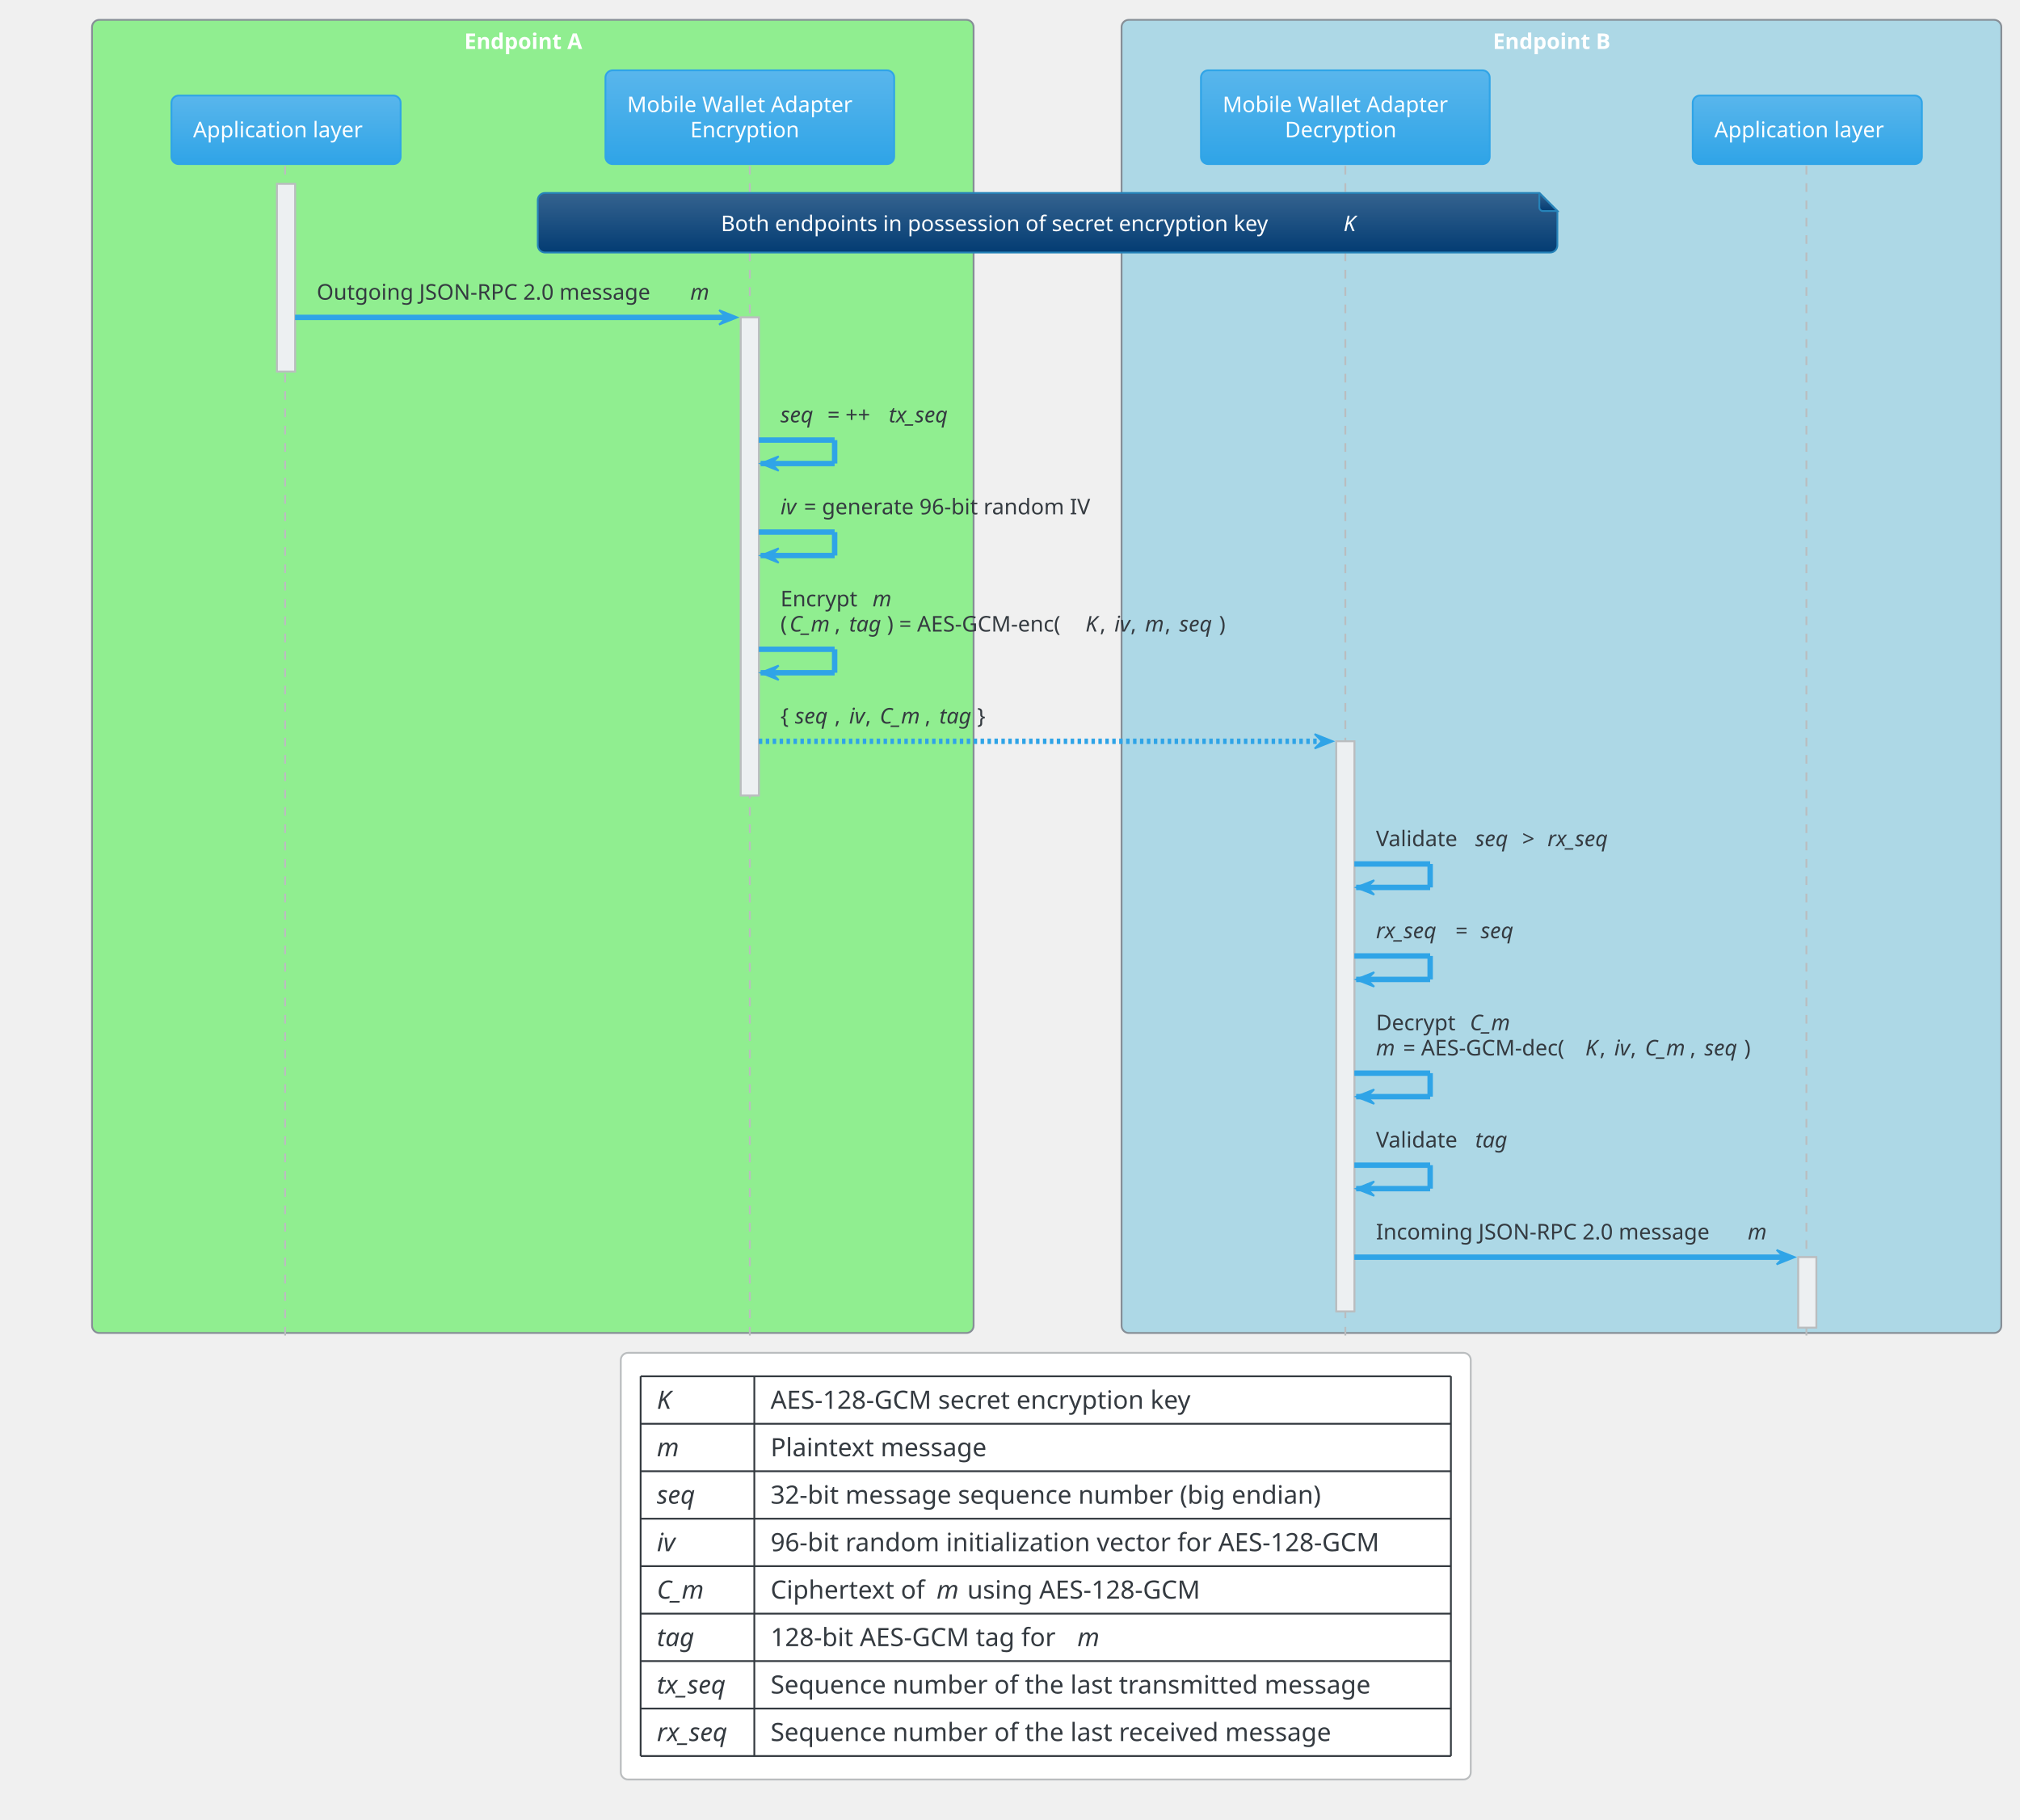
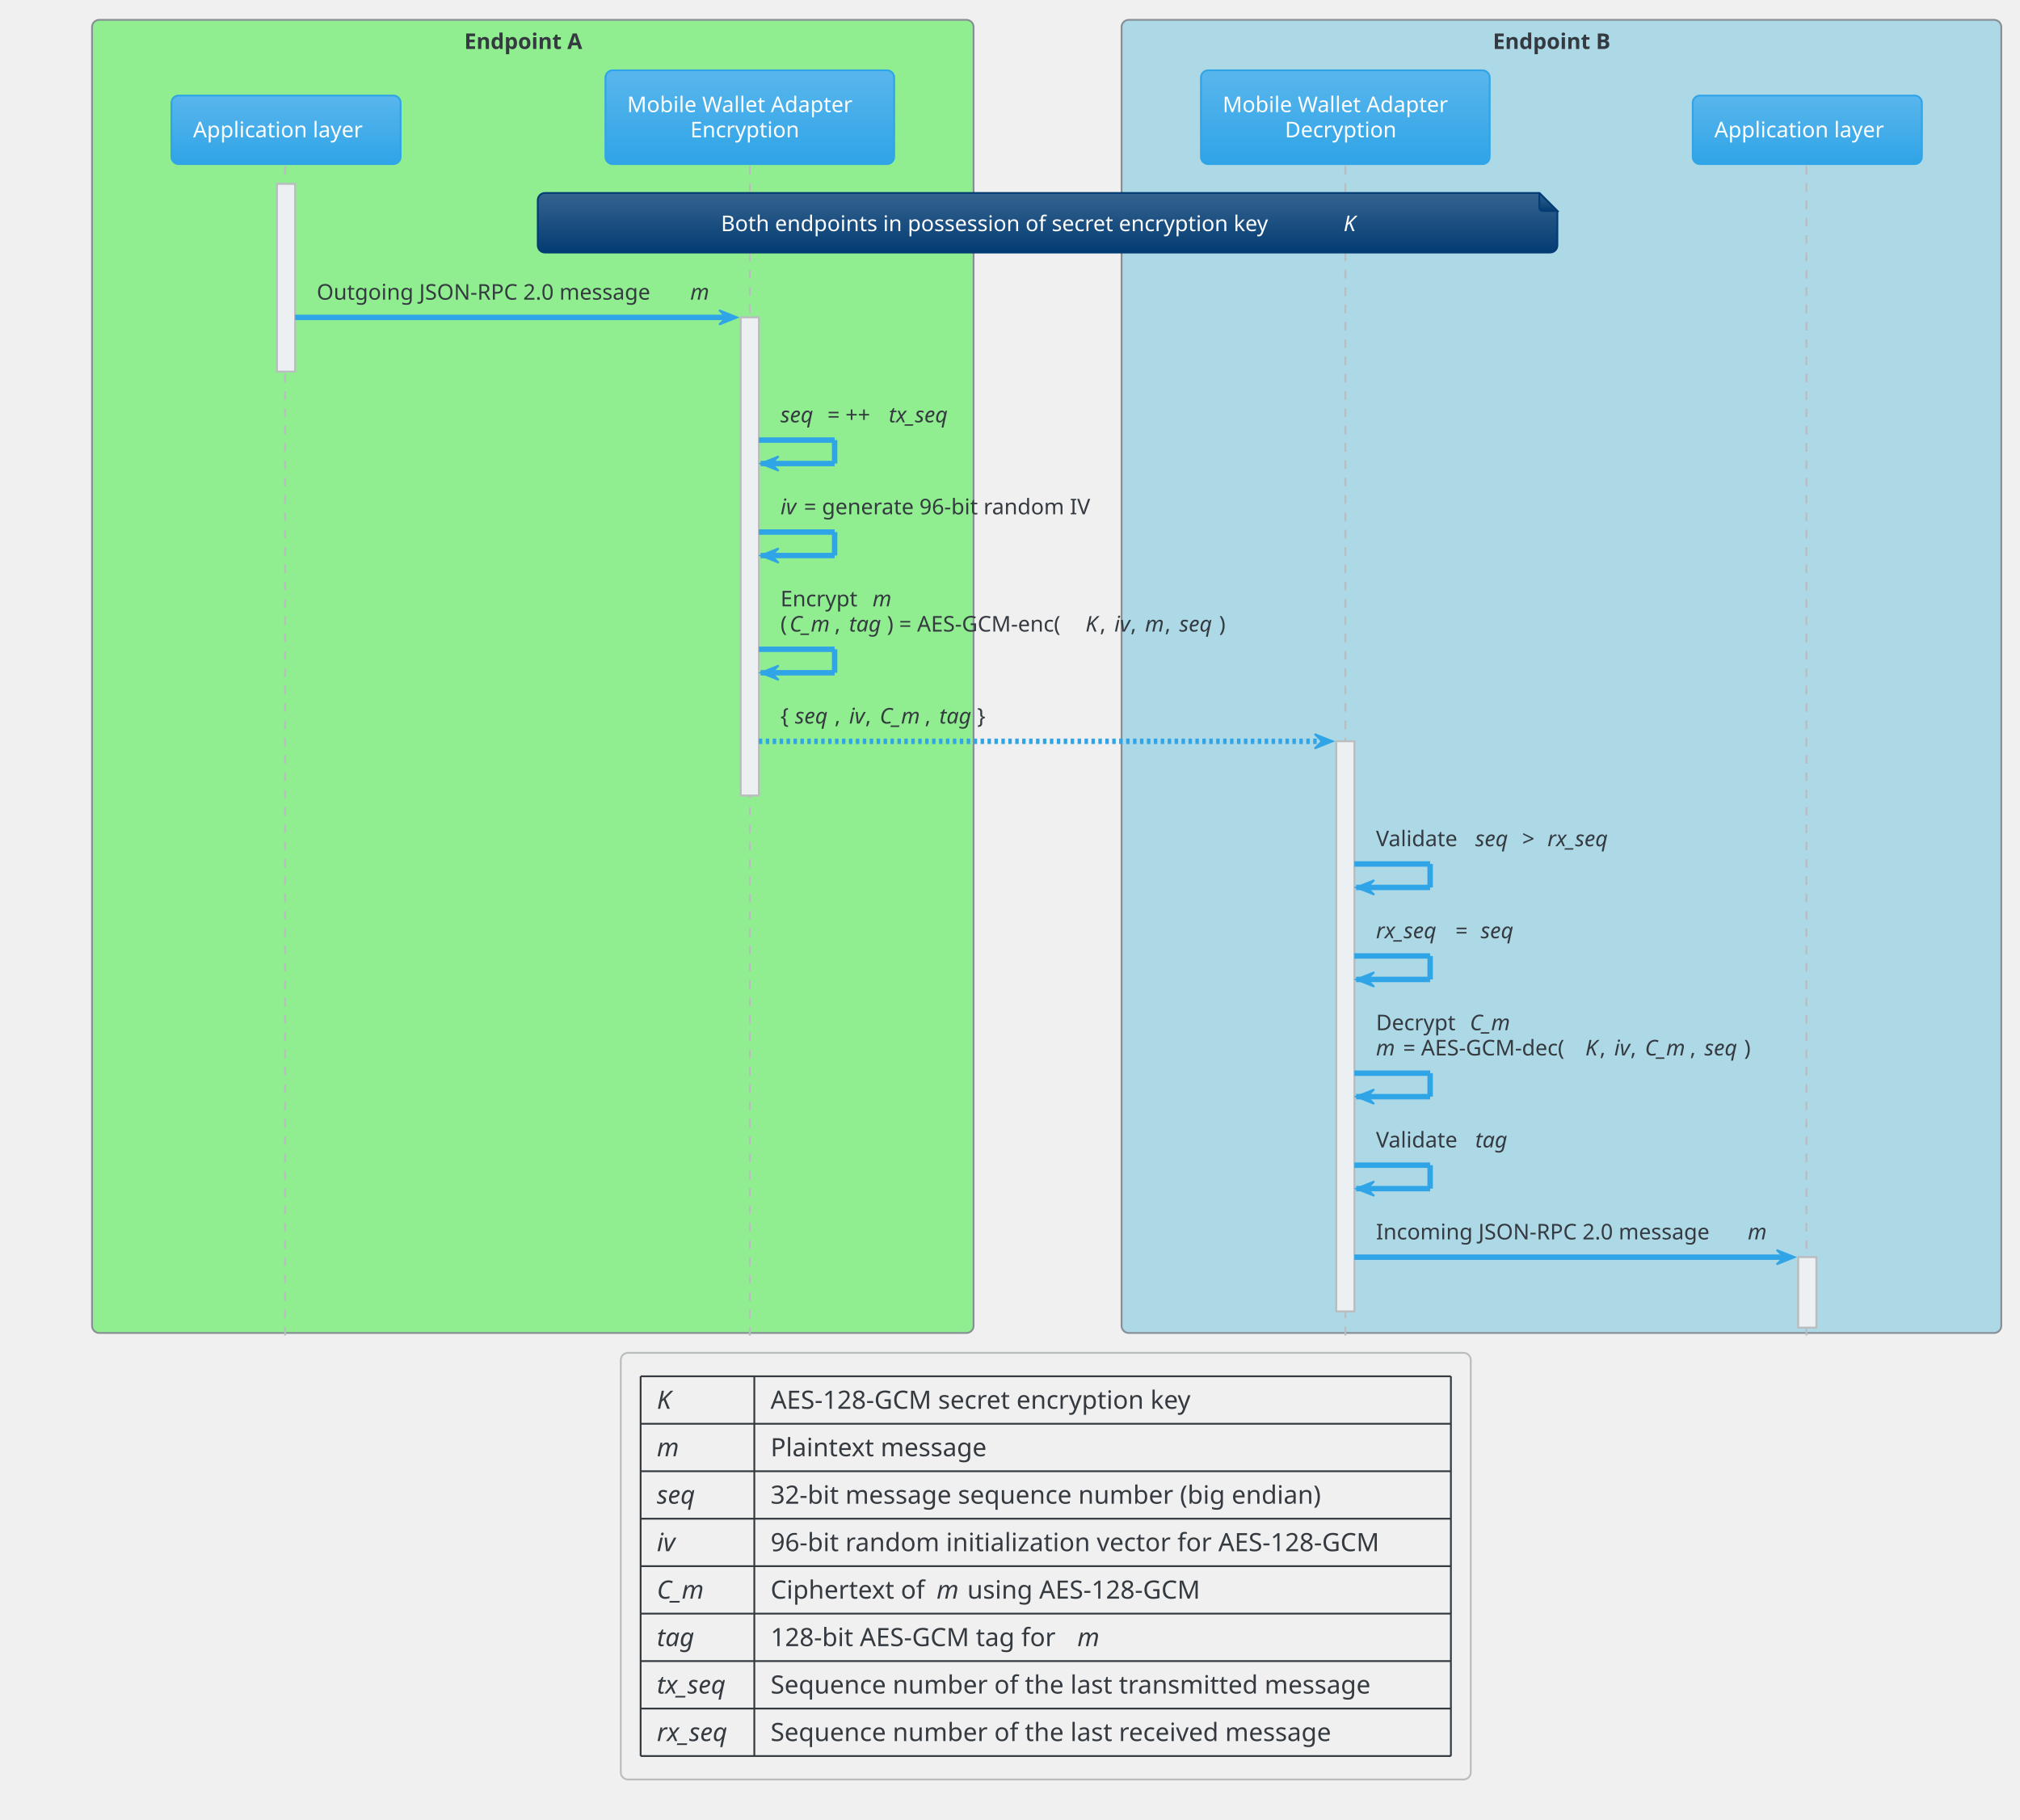
<svg xmlns="http://www.w3.org/2000/svg" contentStyleType="text/css" height="1050px" preserveAspectRatio="none" style="width:1166px;height:1050px;background:#FFFFFF;" version="1.1" viewBox="0 0 1166 1050" width="1166.667px" zoomAndPan="magnify">
  <defs>
    <linearGradient id="gt7tjc8oq6ub60" x1="50%" x2="50%" y1="0%" y2="100%">
      <stop offset="0%" stop-color="#59B6EC" />
      <stop offset="100%" stop-color="#2FA4E7" />
    </linearGradient>
    <linearGradient id="gt7tjc8oq6ub61" x1="50%" x2="50%" y1="0%" y2="100%">
      <stop offset="0%" stop-color="#35638F" />
      <stop offset="100%" stop-color="#033C73" />
    </linearGradient>
  </defs>
  <g>
    <rect fill="#90EE90" height="757.812" rx="4.167" ry="4.167" style="stroke:#868E96;stroke-width:1.042;" width="508.854" x="53.125" y="11.458" />
-     <text fill="#FFFFFF" font-family="&quot;Verdana&quot;" font-size="12.5" font-weight="bold" lengthAdjust="spacing" textLength="79.167" x="267.969" y="28.269">Endpoint A</text>
+     <text fill="#343A40" font-family="&quot;Verdana&quot;" font-size="12.5" font-weight="bold" lengthAdjust="spacing" textLength="79.167" x="267.969" y="28.269">Endpoint A</text>
    <rect fill="#ADD8E6" height="757.812" rx="4.167" ry="4.167" style="stroke:#868E96;stroke-width:1.042;" width="507.812" x="647.396" y="11.458" />
-     <text fill="#FFFFFF" font-family="&quot;Verdana&quot;" font-size="12.5" font-weight="bold" lengthAdjust="spacing" textLength="79.167" x="861.719" y="28.269">Endpoint B</text>
+     <text fill="#343A40" font-family="&quot;Verdana&quot;" font-size="12.5" font-weight="bold" lengthAdjust="spacing" textLength="79.167" x="861.719" y="28.269">Endpoint B</text>
    <rect fill="#EDF0F2" height="108.268" style="stroke:#BABDBF;stroke-width:1.042;" width="10.417" x="159.896" y="106.152" />
    <rect fill="#EDF0F2" height="275.879" style="stroke:#BABDBF;stroke-width:1.042;" width="10.417" x="427.604" y="183.171" />
    <rect fill="#EDF0F2" height="328.971" style="stroke:#BABDBF;stroke-width:1.042;" width="10.417" x="771.354" y="427.8" />
    <rect fill="#EDF0F2" height="40.625" style="stroke:#BABDBF;stroke-width:1.042;" width="10.417" x="1038.021" y="725.521" />
    <line style="stroke:#BABDBF;stroke-width:1.042;stroke-dasharray:5.0,5.0;" x1="164.583" x2="164.583" y1="95.736" y2="775.521" />
    <line style="stroke:#BABDBF;stroke-width:1.042;stroke-dasharray:5.0,5.0;" x1="432.812" x2="432.812" y1="95.736" y2="775.521" />
    <line style="stroke:#BABDBF;stroke-width:1.042;stroke-dasharray:5.0,5.0;" x1="776.562" x2="776.562" y1="95.736" y2="775.521" />
    <line style="stroke:#BABDBF;stroke-width:1.042;stroke-dasharray:5.0,5.0;" x1="1042.708" x2="1042.708" y1="95.736" y2="775.521" />
    <rect fill="url(#gt7tjc8oq6ub60)" height="39.551" rx="4.167" ry="4.167" style="stroke:#2FA4E7;stroke-width:1.042;" width="132.292" x="98.958" y="55.143" />
    <text fill="#FFFFFF" font-family="&quot;Verdana&quot;" font-size="12.5" lengthAdjust="spacing" textLength="107.292" x="111.458" y="79.246">Application layer</text>
    <rect fill="url(#gt7tjc8oq6ub60)" height="54.102" rx="4.167" ry="4.167" style="stroke:#2FA4E7;stroke-width:1.042;" width="166.667" x="349.479" y="40.592" />
    <text fill="#FFFFFF" font-family="&quot;Verdana&quot;" font-size="12.5" lengthAdjust="spacing" textLength="141.667" x="361.979" y="64.695">Mobile Wallet Adapter</text>
    <text fill="#FFFFFF" font-family="&quot;Verdana&quot;" font-size="12.5" lengthAdjust="spacing" textLength="68.75" x="398.438" y="79.246">Encryption</text>
    <rect fill="url(#gt7tjc8oq6ub60)" height="54.102" rx="4.167" ry="4.167" style="stroke:#2FA4E7;stroke-width:1.042;" width="166.667" x="693.229" y="40.592" />
    <text fill="#FFFFFF" font-family="&quot;Verdana&quot;" font-size="12.5" lengthAdjust="spacing" textLength="141.667" x="705.729" y="64.695">Mobile Wallet Adapter</text>
    <text fill="#FFFFFF" font-family="&quot;Verdana&quot;" font-size="12.5" lengthAdjust="spacing" textLength="69.792" x="741.667" y="79.246">Decryption</text>
    <rect fill="url(#gt7tjc8oq6ub60)" height="39.551" rx="4.167" ry="4.167" style="stroke:#2FA4E7;stroke-width:1.042;" width="132.292" x="977.083" y="55.143" />
    <text fill="#FFFFFF" font-family="&quot;Verdana&quot;" font-size="12.5" lengthAdjust="spacing" textLength="107.292" x="989.583" y="79.246">Application layer</text>
    <rect fill="#EDF0F2" height="108.268" style="stroke:#BABDBF;stroke-width:1.042;" width="10.417" x="159.896" y="106.152" />
    <rect fill="#EDF0F2" height="275.879" style="stroke:#BABDBF;stroke-width:1.042;" width="10.417" x="427.604" y="183.171" />
    <rect fill="#EDF0F2" height="328.971" style="stroke:#BABDBF;stroke-width:1.042;" width="10.417" x="771.354" y="427.8" />
    <rect fill="#EDF0F2" height="40.625" style="stroke:#BABDBF;stroke-width:1.042;" width="10.417" x="1038.021" y="725.521" />
-     <path d="M310.417,115.527 L310.417,141.569 A4.167,4.167 0 0 0 314.583,145.736 L894.792,145.736 A4.167,4.167 0 0 0 898.958,141.569 L898.958,121.777 L888.542,111.361 L314.583,111.361 A4.167,4.167 0 0 0 310.417,115.527 " fill="url(#gt7tjc8oq6ub61)" style="stroke:#2683B9;stroke-width:1.042;" />
-     <path d="M888.542,111.361 L888.542,119.694 A2.083,2.083 0 0 0 890.625,121.777 L898.958,121.777 L888.542,111.361 " fill="url(#gt7tjc8oq6ub61)" style="stroke:#2683B9;stroke-width:1.042;" />
+     <path d="M310.417,115.527 L310.417,141.569 A4.167,4.167 0 0 0 314.583,145.736 L894.792,145.736 A4.167,4.167 0 0 0 898.958,141.569 L898.958,121.777 L888.542,111.361 L314.583,111.361 A4.167,4.167 0 0 0 310.417,115.527 " fill="url(#gt7tjc8oq6ub61)" style="stroke:#033C73;stroke-width:1.042;" />
+     <path d="M888.542,111.361 L888.542,119.694 A2.083,2.083 0 0 0 890.625,121.777 L898.958,121.777 L888.542,111.361 " fill="url(#gt7tjc8oq6ub61)" style="stroke:#033C73;stroke-width:1.042;" />
    <text fill="#FFFFFF" font-family="&quot;Verdana&quot;" font-size="12.5" lengthAdjust="spacing" textLength="355.208" x="416.146" y="133.38">Both endpoints in possession of secret encryption key</text>
    <text fill="#FFFFFF" font-family="&quot;Verdana&quot;" font-size="12.5" font-style="italic" lengthAdjust="spacing" textLength="8.333" x="775.521" y="133.38">K</text>
    <polygon fill="#2FA4E7" points="415.104,179.004,425.521,183.171,415.104,187.337,419.271,183.171" style="stroke:#2FA4E7;stroke-width:1.042;" />
    <line style="stroke:#2FA4E7;stroke-width:3.125;" x1="170.312" x2="421.354" y1="183.171" y2="183.171" />
    <text fill="#343A40" font-family="&quot;Verdana&quot;" font-size="12.5" lengthAdjust="spacing" textLength="211.458" x="182.812" y="172.931">Outgoing JSON-RPC 2.0 message</text>
    <text fill="#343A40" font-family="&quot;Verdana&quot;" font-size="12.5" font-style="italic" lengthAdjust="spacing" textLength="11.458" x="398.438" y="172.931">m</text>
    <line style="stroke:#2FA4E7;stroke-width:3.125;" x1="438.021" x2="481.771" y1="253.971" y2="253.971" />
    <line style="stroke:#2FA4E7;stroke-width:3.125;" x1="481.771" x2="481.771" y1="253.971" y2="267.513" />
    <line style="stroke:#2FA4E7;stroke-width:3.125;" x1="439.062" x2="481.771" y1="267.513" y2="267.513" />
    <polygon fill="#2FA4E7" points="449.479,263.346,439.062,267.513,449.479,271.68,445.312,267.513" style="stroke:#2FA4E7;stroke-width:1.042;" />
    <text fill="#343A40" font-family="&quot;Verdana&quot;" font-size="12.5" font-style="italic" lengthAdjust="spacing" textLength="22.917" x="450.521" y="243.732">seq</text>
    <text fill="#343A40" font-family="&quot;Verdana&quot;" font-size="12.5" lengthAdjust="spacing" textLength="35.417" x="477.604" y="243.732">= ++</text>
    <text fill="#343A40" font-family="&quot;Verdana&quot;" font-size="12.5" font-style="italic" lengthAdjust="spacing" textLength="41.667" x="513.021" y="243.732">tx_seq</text>
    <line style="stroke:#2FA4E7;stroke-width:3.125;" x1="438.021" x2="481.771" y1="307.064" y2="307.064" />
    <line style="stroke:#2FA4E7;stroke-width:3.125;" x1="481.771" x2="481.771" y1="307.064" y2="320.606" />
    <line style="stroke:#2FA4E7;stroke-width:3.125;" x1="439.062" x2="481.771" y1="320.606" y2="320.606" />
    <polygon fill="#2FA4E7" points="449.479,316.439,439.062,320.606,449.479,324.772,445.312,320.606" style="stroke:#2FA4E7;stroke-width:1.042;" />
    <text fill="#343A40" font-family="&quot;Verdana&quot;" font-size="12.5" font-style="italic" lengthAdjust="spacing" textLength="9.375" x="450.521" y="296.824">iv</text>
    <text fill="#343A40" font-family="&quot;Verdana&quot;" font-size="12.5" lengthAdjust="spacing" textLength="186.458" x="464.062" y="296.824">= generate 96-bit random IV</text>
    <line style="stroke:#2FA4E7;stroke-width:3.125;" x1="438.021" x2="481.771" y1="374.707" y2="374.707" />
    <line style="stroke:#2FA4E7;stroke-width:3.125;" x1="481.771" x2="481.771" y1="374.707" y2="388.249" />
    <line style="stroke:#2FA4E7;stroke-width:3.125;" x1="439.062" x2="481.771" y1="388.249" y2="388.249" />
    <polygon fill="#2FA4E7" points="449.479,384.082,439.062,388.249,449.479,392.415,445.312,388.249" style="stroke:#2FA4E7;stroke-width:1.042;" />
    <text fill="#343A40" font-family="&quot;Verdana&quot;" font-size="12.5" lengthAdjust="spacing" textLength="48.958" x="450.521" y="349.917">Encrypt</text>
    <text fill="#343A40" font-family="&quot;Verdana&quot;" font-size="12.5" font-style="italic" lengthAdjust="spacing" textLength="11.458" x="503.646" y="349.917">m</text>
    <text fill="#343A40" font-family="&quot;Verdana&quot;" font-size="12.5" lengthAdjust="spacing" textLength="5.208" x="450.521" y="364.467">(</text>
    <text fill="#343A40" font-family="&quot;Verdana&quot;" font-size="12.5" font-style="italic" lengthAdjust="spacing" textLength="26.042" x="455.729" y="364.467">C_m</text>
    <text fill="#343A40" font-family="&quot;Verdana&quot;" font-size="12.5" lengthAdjust="spacing" textLength="4.167" x="481.771" y="364.467">,</text>
    <text fill="#343A40" font-family="&quot;Verdana&quot;" font-size="12.5" font-style="italic" lengthAdjust="spacing" textLength="21.875" x="490.104" y="364.467">tag</text>
    <text fill="#343A40" font-family="&quot;Verdana&quot;" font-size="12.5" lengthAdjust="spacing" textLength="114.583" x="511.979" y="364.467">) = AES-GCM-enc(</text>
    <text fill="#343A40" font-family="&quot;Verdana&quot;" font-size="12.5" font-style="italic" lengthAdjust="spacing" textLength="8.333" x="626.562" y="364.467">K</text>
    <text fill="#343A40" font-family="&quot;Verdana&quot;" font-size="12.5" lengthAdjust="spacing" textLength="4.167" x="634.896" y="364.467">,</text>
    <text fill="#343A40" font-family="&quot;Verdana&quot;" font-size="12.5" font-style="italic" lengthAdjust="spacing" textLength="9.375" x="643.229" y="364.467">iv</text>
    <text fill="#343A40" font-family="&quot;Verdana&quot;" font-size="12.5" lengthAdjust="spacing" textLength="4.167" x="652.604" y="364.467">,</text>
    <text fill="#343A40" font-family="&quot;Verdana&quot;" font-size="12.5" font-style="italic" lengthAdjust="spacing" textLength="11.458" x="660.938" y="364.467">m</text>
    <text fill="#343A40" font-family="&quot;Verdana&quot;" font-size="12.5" lengthAdjust="spacing" textLength="4.167" x="672.396" y="364.467">,</text>
    <text fill="#343A40" font-family="&quot;Verdana&quot;" font-size="12.5" font-style="italic" lengthAdjust="spacing" textLength="22.917" x="680.729" y="364.467">seq</text>
    <text fill="#343A40" font-family="&quot;Verdana&quot;" font-size="12.5" lengthAdjust="spacing" textLength="5.208" x="703.646" y="364.467">)</text>
    <polygon fill="#2FA4E7" points="758.854,423.633,769.271,427.8,758.854,431.966,763.021,427.8" style="stroke:#2FA4E7;stroke-width:1.042;" />
    <line style="stroke:#2FA4E7;stroke-width:3.125;stroke-dasharray:2.0,2.0;" x1="438.021" x2="765.104" y1="427.8" y2="427.8" />
    <text fill="#343A40" font-family="&quot;Verdana&quot;" font-size="12.5" lengthAdjust="spacing" textLength="8.333" x="450.521" y="417.56">{</text>
    <text fill="#343A40" font-family="&quot;Verdana&quot;" font-size="12.5" font-style="italic" lengthAdjust="spacing" textLength="22.917" x="458.854" y="417.56">seq</text>
    <text fill="#343A40" font-family="&quot;Verdana&quot;" font-size="12.5" lengthAdjust="spacing" textLength="4.167" x="481.771" y="417.56">,</text>
    <text fill="#343A40" font-family="&quot;Verdana&quot;" font-size="12.5" font-style="italic" lengthAdjust="spacing" textLength="9.375" x="490.104" y="417.56">iv</text>
    <text fill="#343A40" font-family="&quot;Verdana&quot;" font-size="12.5" lengthAdjust="spacing" textLength="4.167" x="499.479" y="417.56">,</text>
    <text fill="#343A40" font-family="&quot;Verdana&quot;" font-size="12.5" font-style="italic" lengthAdjust="spacing" textLength="26.042" x="507.812" y="417.56">C_m</text>
    <text fill="#343A40" font-family="&quot;Verdana&quot;" font-size="12.5" lengthAdjust="spacing" textLength="4.167" x="533.854" y="417.56">,</text>
    <text fill="#343A40" font-family="&quot;Verdana&quot;" font-size="12.5" font-style="italic" lengthAdjust="spacing" textLength="21.875" x="542.188" y="417.56">tag</text>
    <text fill="#343A40" font-family="&quot;Verdana&quot;" font-size="12.5" lengthAdjust="spacing" textLength="8.333" x="564.062" y="417.56">}</text>
    <line style="stroke:#2FA4E7;stroke-width:3.125;" x1="781.771" x2="825.521" y1="498.6" y2="498.6" />
    <line style="stroke:#2FA4E7;stroke-width:3.125;" x1="825.521" x2="825.521" y1="498.6" y2="512.142" />
    <line style="stroke:#2FA4E7;stroke-width:3.125;" x1="782.812" x2="825.521" y1="512.142" y2="512.142" />
    <polygon fill="#2FA4E7" points="793.229,507.975,782.812,512.142,793.229,516.309,789.062,512.142" style="stroke:#2FA4E7;stroke-width:1.042;" />
    <text fill="#343A40" font-family="&quot;Verdana&quot;" font-size="12.5" lengthAdjust="spacing" textLength="53.125" x="794.271" y="488.361">Validate</text>
    <text fill="#343A40" font-family="&quot;Verdana&quot;" font-size="12.5" font-style="italic" lengthAdjust="spacing" textLength="22.917" x="851.562" y="488.361">seq</text>
    <text fill="#343A40" font-family="&quot;Verdana&quot;" font-size="12.5" lengthAdjust="spacing" textLength="10.417" x="878.646" y="488.361">&gt;</text>
    <text fill="#343A40" font-family="&quot;Verdana&quot;" font-size="12.5" font-style="italic" lengthAdjust="spacing" textLength="41.667" x="893.229" y="488.361">rx_seq</text>
    <line style="stroke:#2FA4E7;stroke-width:3.125;" x1="781.771" x2="825.521" y1="551.693" y2="551.693" />
    <line style="stroke:#2FA4E7;stroke-width:3.125;" x1="825.521" x2="825.521" y1="551.693" y2="565.234" />
    <line style="stroke:#2FA4E7;stroke-width:3.125;" x1="782.812" x2="825.521" y1="565.234" y2="565.234" />
    <polygon fill="#2FA4E7" points="793.229,561.068,782.812,565.234,793.229,569.401,789.062,565.234" style="stroke:#2FA4E7;stroke-width:1.042;" />
    <text fill="#343A40" font-family="&quot;Verdana&quot;" font-size="12.5" font-style="italic" lengthAdjust="spacing" textLength="41.667" x="794.271" y="541.453">rx_seq</text>
    <text fill="#343A40" font-family="&quot;Verdana&quot;" font-size="12.5" lengthAdjust="spacing" textLength="10.417" x="840.104" y="541.453">=</text>
    <text fill="#343A40" font-family="&quot;Verdana&quot;" font-size="12.5" font-style="italic" lengthAdjust="spacing" textLength="22.917" x="854.688" y="541.453">seq</text>
    <line style="stroke:#2FA4E7;stroke-width:3.125;" x1="781.771" x2="825.521" y1="619.336" y2="619.336" />
    <line style="stroke:#2FA4E7;stroke-width:3.125;" x1="825.521" x2="825.521" y1="619.336" y2="632.878" />
    <line style="stroke:#2FA4E7;stroke-width:3.125;" x1="782.812" x2="825.521" y1="632.878" y2="632.878" />
    <polygon fill="#2FA4E7" points="793.229,628.711,782.812,632.878,793.229,637.044,789.062,632.878" style="stroke:#2FA4E7;stroke-width:1.042;" />
    <text fill="#343A40" font-family="&quot;Verdana&quot;" font-size="12.5" lengthAdjust="spacing" textLength="50" x="794.271" y="594.545">Decrypt</text>
    <text fill="#343A40" font-family="&quot;Verdana&quot;" font-size="12.5" font-style="italic" lengthAdjust="spacing" textLength="26.042" x="848.438" y="594.545">C_m</text>
    <text fill="#343A40" font-family="&quot;Verdana&quot;" font-size="12.5" font-style="italic" lengthAdjust="spacing" textLength="11.458" x="794.271" y="609.096">m</text>
    <text fill="#343A40" font-family="&quot;Verdana&quot;" font-size="12.5" lengthAdjust="spacing" textLength="105.208" x="809.896" y="609.096">= AES-GCM-dec(</text>
    <text fill="#343A40" font-family="&quot;Verdana&quot;" font-size="12.5" font-style="italic" lengthAdjust="spacing" textLength="8.333" x="915.104" y="609.096">K</text>
    <text fill="#343A40" font-family="&quot;Verdana&quot;" font-size="12.5" lengthAdjust="spacing" textLength="4.167" x="923.438" y="609.096">,</text>
    <text fill="#343A40" font-family="&quot;Verdana&quot;" font-size="12.5" font-style="italic" lengthAdjust="spacing" textLength="9.375" x="931.771" y="609.096">iv</text>
    <text fill="#343A40" font-family="&quot;Verdana&quot;" font-size="12.5" lengthAdjust="spacing" textLength="4.167" x="941.146" y="609.096">,</text>
    <text fill="#343A40" font-family="&quot;Verdana&quot;" font-size="12.5" font-style="italic" lengthAdjust="spacing" textLength="26.042" x="949.479" y="609.096">C_m</text>
    <text fill="#343A40" font-family="&quot;Verdana&quot;" font-size="12.5" lengthAdjust="spacing" textLength="4.167" x="975.521" y="609.096">,</text>
    <text fill="#343A40" font-family="&quot;Verdana&quot;" font-size="12.5" font-style="italic" lengthAdjust="spacing" textLength="22.917" x="983.854" y="609.096">seq</text>
    <text fill="#343A40" font-family="&quot;Verdana&quot;" font-size="12.5" lengthAdjust="spacing" textLength="5.208" x="1006.771" y="609.096">)</text>
    <line style="stroke:#2FA4E7;stroke-width:3.125;" x1="781.771" x2="825.521" y1="672.428" y2="672.428" />
    <line style="stroke:#2FA4E7;stroke-width:3.125;" x1="825.521" x2="825.521" y1="672.428" y2="685.97" />
    <line style="stroke:#2FA4E7;stroke-width:3.125;" x1="782.812" x2="825.521" y1="685.97" y2="685.97" />
    <polygon fill="#2FA4E7" points="793.229,681.803,782.812,685.97,793.229,690.137,789.062,685.97" style="stroke:#2FA4E7;stroke-width:1.042;" />
    <text fill="#343A40" font-family="&quot;Verdana&quot;" font-size="12.5" lengthAdjust="spacing" textLength="53.125" x="794.271" y="662.189">Validate</text>
    <text fill="#343A40" font-family="&quot;Verdana&quot;" font-size="12.5" font-style="italic" lengthAdjust="spacing" textLength="21.875" x="851.562" y="662.189">tag</text>
    <polygon fill="#2FA4E7" points="1025.521,721.354,1035.938,725.521,1025.521,729.688,1029.688,725.521" style="stroke:#2FA4E7;stroke-width:1.042;" />
    <line style="stroke:#2FA4E7;stroke-width:3.125;" x1="781.771" x2="1031.771" y1="725.521" y2="725.521" />
    <text fill="#343A40" font-family="&quot;Verdana&quot;" font-size="12.5" lengthAdjust="spacing" textLength="210.417" x="794.271" y="715.281">Incoming JSON-RPC 2.0 message</text>
    <text fill="#343A40" font-family="&quot;Verdana&quot;" font-size="12.5" font-style="italic" lengthAdjust="spacing" textLength="11.458" x="1008.854" y="715.281">m</text>
-     <rect fill="#FFFFFF" height="246.224" id="_legend" rx="4.167" ry="4.167" style="stroke:#BABDBF;stroke-width:1.042;" width="490.625" x="358.333" y="780.729" />
+     <rect fill="none" height="246.224" id="_legend" rx="4.167" ry="4.167" style="stroke:#BABDBF;stroke-width:1.042;" width="490.625" x="358.333" y="780.729" />
    <text fill="#343A40" font-family="&quot;Verdana&quot;" font-size="14.583" lengthAdjust="spacing" textLength="4.167" x="375" y="813.016"> </text>
    <text fill="#343A40" font-family="&quot;Verdana&quot;" font-size="14.583" font-style="italic" lengthAdjust="spacing" textLength="9.375" x="379.167" y="813.016">K</text>
    <text fill="#343A40" font-family="&quot;Verdana&quot;" font-size="14.583" lengthAdjust="spacing" textLength="25" x="388.542" y="813.016">      </text>
    <text fill="#343A40" font-family="&quot;Verdana&quot;" font-size="14.583" lengthAdjust="spacing" textLength="260.417" x="444.792" y="813.016">AES-128-GCM secret encryption key</text>
    <text fill="#343A40" font-family="&quot;Verdana&quot;" font-size="14.583" lengthAdjust="spacing" textLength="4.167" x="375" y="840.408"> </text>
    <text fill="#343A40" font-family="&quot;Verdana&quot;" font-size="14.583" font-style="italic" lengthAdjust="spacing" textLength="13.542" x="379.167" y="840.408">m</text>
    <text fill="#343A40" font-family="&quot;Verdana&quot;" font-size="14.583" lengthAdjust="spacing" textLength="25" x="392.708" y="840.408">      </text>
    <text fill="#343A40" font-family="&quot;Verdana&quot;" font-size="14.583" lengthAdjust="spacing" textLength="131.25" x="444.792" y="840.408">Plaintext message</text>
    <text fill="#343A40" font-family="&quot;Verdana&quot;" font-size="14.583" lengthAdjust="spacing" textLength="4.167" x="375" y="867.801"> </text>
    <text fill="#343A40" font-family="&quot;Verdana&quot;" font-size="14.583" font-style="italic" lengthAdjust="spacing" textLength="26.042" x="379.167" y="867.801">seq</text>
    <text fill="#343A40" font-family="&quot;Verdana&quot;" font-size="14.583" lengthAdjust="spacing" textLength="16.667" x="405.208" y="867.801">    </text>
    <text fill="#343A40" font-family="&quot;Verdana&quot;" font-size="14.583" lengthAdjust="spacing" textLength="339.583" x="444.792" y="867.801">32-bit message sequence number (big endian)</text>
    <text fill="#343A40" font-family="&quot;Verdana&quot;" font-size="14.583" lengthAdjust="spacing" textLength="4.167" x="375" y="895.193"> </text>
    <text fill="#343A40" font-family="&quot;Verdana&quot;" font-size="14.583" font-style="italic" lengthAdjust="spacing" textLength="11.458" x="379.167" y="895.193">iv</text>
    <text fill="#343A40" font-family="&quot;Verdana&quot;" font-size="14.583" lengthAdjust="spacing" textLength="20.833" x="390.625" y="895.193">     </text>
    <text fill="#343A40" font-family="&quot;Verdana&quot;" font-size="14.583" lengthAdjust="spacing" textLength="364.583" x="444.792" y="895.193">96-bit random initialization vector for AES-128-GCM</text>
    <text fill="#343A40" font-family="&quot;Verdana&quot;" font-size="14.583" lengthAdjust="spacing" textLength="4.167" x="375" y="922.586"> </text>
    <text fill="#343A40" font-family="&quot;Verdana&quot;" font-size="14.583" font-style="italic" lengthAdjust="spacing" textLength="31.25" x="379.167" y="922.586">C_m</text>
    <text fill="#343A40" font-family="&quot;Verdana&quot;" font-size="14.583" lengthAdjust="spacing" textLength="16.667" x="410.417" y="922.586">    </text>
    <text fill="#343A40" font-family="&quot;Verdana&quot;" font-size="14.583" lengthAdjust="spacing" textLength="91.667" x="444.792" y="922.586">Ciphertext of</text>
    <text fill="#343A40" font-family="&quot;Verdana&quot;" font-size="14.583" font-style="italic" lengthAdjust="spacing" textLength="13.542" x="540.625" y="922.586">m</text>
    <text fill="#343A40" font-family="&quot;Verdana&quot;" font-size="14.583" lengthAdjust="spacing" textLength="144.792" x="558.333" y="922.586">using AES-128-GCM</text>
    <text fill="#343A40" font-family="&quot;Verdana&quot;" font-size="14.583" lengthAdjust="spacing" textLength="4.167" x="375" y="949.979"> </text>
    <text fill="#343A40" font-family="&quot;Verdana&quot;" font-size="14.583" font-style="italic" lengthAdjust="spacing" textLength="22.917" x="379.167" y="949.979">tag</text>
    <text fill="#343A40" font-family="&quot;Verdana&quot;" font-size="14.583" lengthAdjust="spacing" textLength="16.667" x="402.083" y="949.979">    </text>
    <text fill="#343A40" font-family="&quot;Verdana&quot;" font-size="14.583" lengthAdjust="spacing" textLength="172.917" x="444.792" y="949.979">128-bit AES-GCM tag for</text>
    <text fill="#343A40" font-family="&quot;Verdana&quot;" font-size="14.583" font-style="italic" lengthAdjust="spacing" textLength="13.542" x="621.875" y="949.979">m</text>
    <text fill="#343A40" font-family="&quot;Verdana&quot;" font-size="14.583" lengthAdjust="spacing" textLength="83.333" x="635.417" y="949.979">                    </text>
    <text fill="#343A40" font-family="&quot;Verdana&quot;" font-size="14.583" lengthAdjust="spacing" textLength="4.167" x="375" y="977.371"> </text>
    <text fill="#343A40" font-family="&quot;Verdana&quot;" font-size="14.583" font-style="italic" lengthAdjust="spacing" textLength="46.875" x="379.167" y="977.371">tx_seq</text>
    <text fill="#343A40" font-family="&quot;Verdana&quot;" font-size="14.583" lengthAdjust="spacing" textLength="4.167" x="426.042" y="977.371"> </text>
    <text fill="#343A40" font-family="&quot;Verdana&quot;" font-size="14.583" lengthAdjust="spacing" textLength="366.667" x="444.792" y="977.371">Sequence number of the last transmitted message</text>
    <text fill="#343A40" font-family="&quot;Verdana&quot;" font-size="14.583" lengthAdjust="spacing" textLength="4.167" x="375" y="1004.764"> </text>
    <text fill="#343A40" font-family="&quot;Verdana&quot;" font-size="14.583" font-style="italic" lengthAdjust="spacing" textLength="46.875" x="379.167" y="1004.764">rx_seq</text>
    <text fill="#343A40" font-family="&quot;Verdana&quot;" font-size="14.583" lengthAdjust="spacing" textLength="4.167" x="426.042" y="1004.764"> </text>
    <text fill="#343A40" font-family="&quot;Verdana&quot;" font-size="14.583" lengthAdjust="spacing" textLength="345.833" x="444.792" y="1004.764">Sequence number of the last received message</text>
    <line style="stroke:#343A40;stroke-width:1.042;" x1="369.792" x2="837.5" y1="794.271" y2="794.271" />
    <line style="stroke:#343A40;stroke-width:1.042;" x1="369.792" x2="837.5" y1="821.663" y2="821.663" />
    <line style="stroke:#343A40;stroke-width:1.042;" x1="369.792" x2="837.5" y1="849.056" y2="849.056" />
    <line style="stroke:#343A40;stroke-width:1.042;" x1="369.792" x2="837.5" y1="876.449" y2="876.449" />
    <line style="stroke:#343A40;stroke-width:1.042;" x1="369.792" x2="837.5" y1="903.841" y2="903.841" />
    <line style="stroke:#343A40;stroke-width:1.042;" x1="369.792" x2="837.5" y1="931.234" y2="931.234" />
    <line style="stroke:#343A40;stroke-width:1.042;" x1="369.792" x2="837.5" y1="958.626" y2="958.626" />
    <line style="stroke:#343A40;stroke-width:1.042;" x1="369.792" x2="837.5" y1="986.019" y2="986.019" />
    <line style="stroke:#343A40;stroke-width:1.042;" x1="369.792" x2="837.5" y1="1013.412" y2="1013.412" />
    <line style="stroke:#343A40;stroke-width:1.042;" x1="369.792" x2="369.792" y1="794.271" y2="1013.412" />
    <line style="stroke:#343A40;stroke-width:1.042;" x1="435.417" x2="435.417" y1="794.271" y2="1013.412" />
    <line style="stroke:#343A40;stroke-width:1.042;" x1="837.5" x2="837.5" y1="794.271" y2="1013.412" />
  </g>
</svg>
